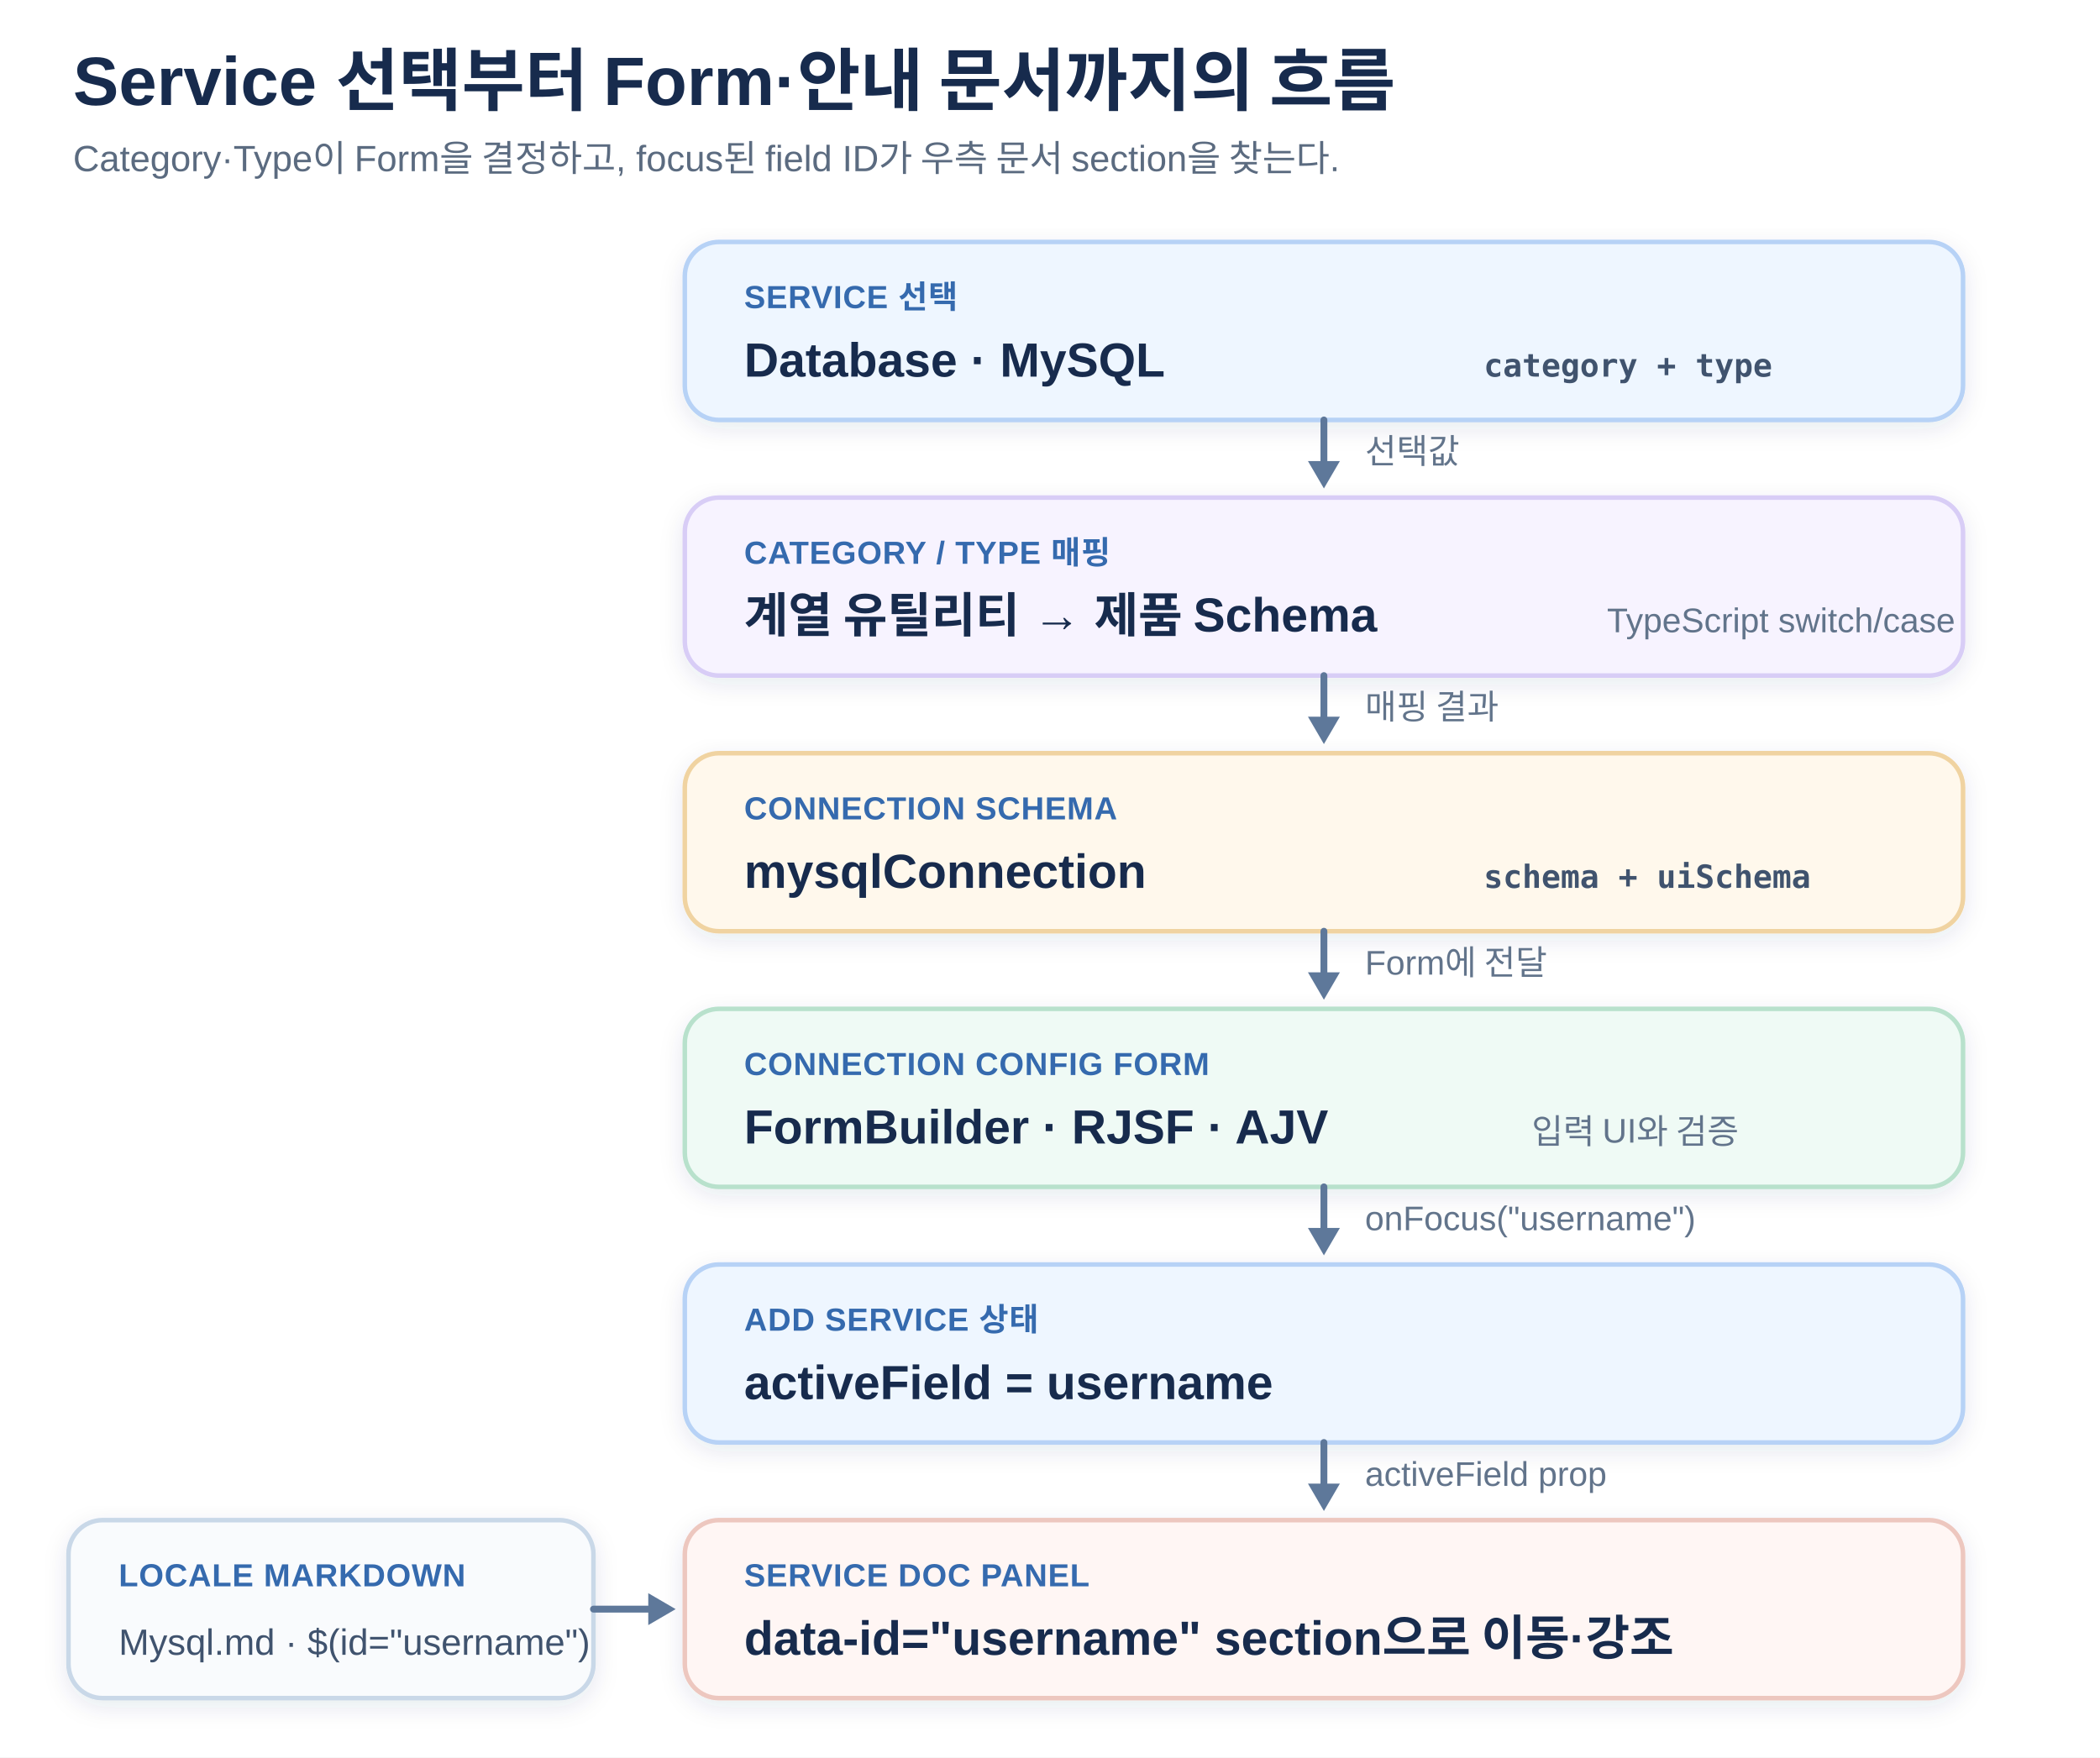
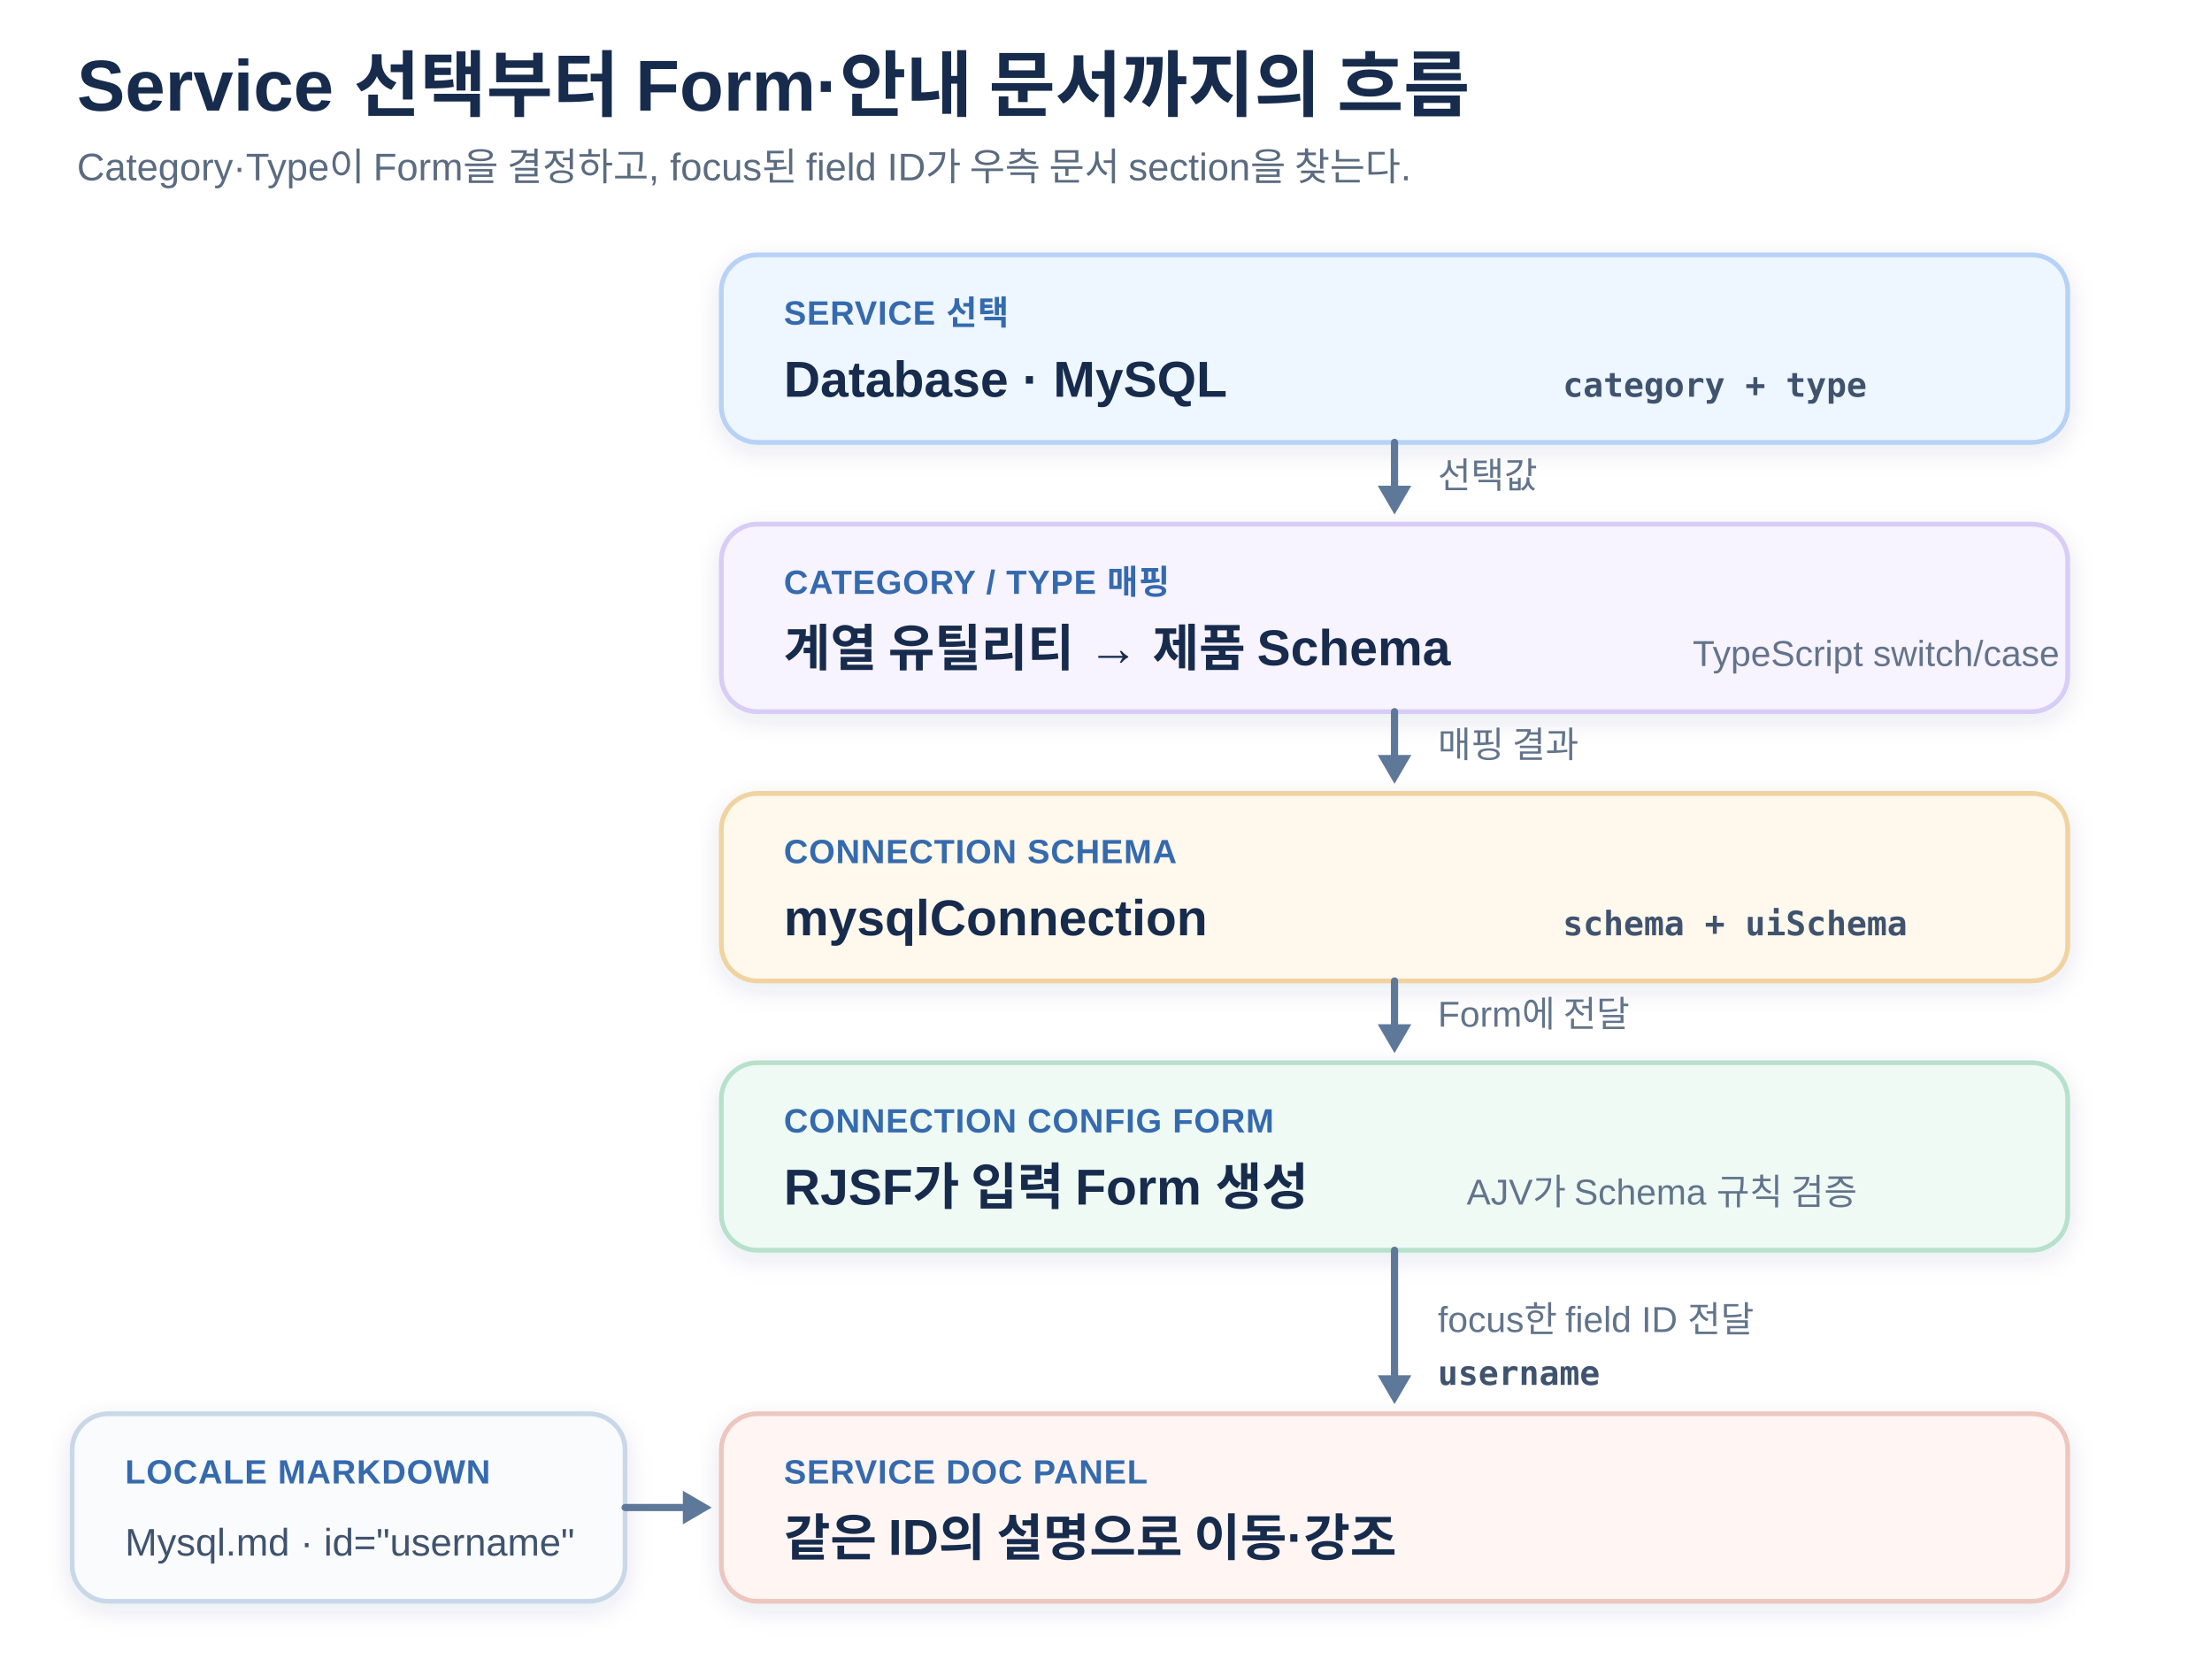
- <svg xmlns="http://www.w3.org/2000/svg" width="920" height="770" viewBox="0 0 920 770" role="img" aria-labelledby="title desc">
+ <svg xmlns="http://www.w3.org/2000/svg" width="920" height="690" viewBox="0 0 920 690" role="img" aria-labelledby="title desc">
  <defs>
    <filter id="shadow" x="-8%" y="-12%" width="116%" height="130%">
      <feDropShadow dx="0" dy="3" stdDeviation="5" flood-color="#263A5A" flood-opacity=".10" />
    </filter>
    <style>
      .title{font-family:'Apple SD Gothic Neo','Noto Sans KR','Helvetica Neue',Arial,sans-serif;font-size:30px;font-weight:700;fill:#172B4D}
      .sub{font-family:'Apple SD Gothic Neo','Noto Sans KR','Helvetica Neue',Arial,sans-serif;font-size:16px;font-weight:500;fill:#5B6B80}
      .label{font-family:'Apple SD Gothic Neo','Noto Sans KR','Helvetica Neue',Arial,sans-serif;font-size:14px;font-weight:700;fill:#356AAE;letter-spacing:.3px}
      .heading{font-family:'Apple SD Gothic Neo','Noto Sans KR','Helvetica Neue',Arial,sans-serif;font-size:21px;font-weight:700;fill:#172B4D}
      .body{font-family:'Apple SD Gothic Neo','Noto Sans KR','Helvetica Neue',Arial,sans-serif;font-size:16px;font-weight:500;fill:#40536E}
      .small{font-family:'Apple SD Gothic Neo','Noto Sans KR','Helvetica Neue',Arial,sans-serif;font-size:15px;font-weight:500;fill:#62748B}
      .mono{font-family:Menlo,Consolas,monospace;font-size:14px;font-weight:600;fill:#40536E}
      .flow{stroke:#5E789A;stroke-width:3;fill:none;stroke-linecap:round;stroke-linejoin:round}
    </style>
  </defs>
-   <rect width="920" height="770" fill="#FFFFFF" />
+   <rect width="920" height="690" fill="#FFFFFF" />
  <text class="title" x="32" y="46">Service 선택부터 Form·안내 문서까지의 흐름</text>
  <text class="sub" x="32" y="75">Category·Type이 Form을 결정하고, focus된 field ID가 우측 문서 section을 찾는다.</text>
  <g filter="url(#shadow)">
    <rect x="300" y="106" width="560" height="78" rx="15" fill="#EEF6FF" stroke="#B7D2F6" stroke-width="2" />
  </g>
  <text class="label" x="326" y="135">SERVICE 선택</text>
  <text class="heading" x="326" y="165">Database · MySQL</text>
  <text class="mono" x="650" y="165">category + type</text>
  <path class="flow" d="M580 184 V203" />
  <path d="M580 214 L573 202 H587 Z" fill="#5E789A" />
  <text class="small" x="598" y="203">선택값</text>
  <g filter="url(#shadow)">
    <rect x="300" y="218" width="560" height="78" rx="15" fill="#F7F3FF" stroke="#D8CDF6" stroke-width="2" />
  </g>
  <text class="label" x="326" y="247">CATEGORY / TYPE 매핑</text>
  <text class="heading" x="326" y="277">계열 유틸리티 → 제품 Schema</text>
  <text class="small" x="704" y="277">TypeScript switch/case</text>
  <path class="flow" d="M580 296 V315" />
  <path d="M580 326 L573 314 H587 Z" fill="#5E789A" />
  <text class="small" x="598" y="315">매핑 결과</text>
  <g filter="url(#shadow)">
    <rect x="300" y="330" width="560" height="78" rx="15" fill="#FFF8EC" stroke="#F0D3A1" stroke-width="2" />
  </g>
  <text class="label" x="326" y="359">CONNECTION SCHEMA</text>
  <text class="heading" x="326" y="389">mysqlConnection</text>
  <text class="mono" x="650" y="389">schema + uiSchema</text>
  <path class="flow" d="M580 408 V427" />
  <path d="M580 438 L573 426 H587 Z" fill="#5E789A" />
  <text class="small" x="598" y="427">Form에 전달</text>
  <g filter="url(#shadow)">
    <rect x="300" y="442" width="560" height="78" rx="15" fill="#EFFAF5" stroke="#B8E1CC" stroke-width="2" />
  </g>
  <text class="label" x="326" y="471">CONNECTION CONFIG FORM</text>
-   <text class="heading" x="326" y="501">FormBuilder · RJSF · AJV</text>
-   <text class="small" x="671" y="501">입력 UI와 검증</text>
-   <path class="flow" d="M580 520 V539" />
-   <path d="M580 550 L573 538 H587 Z" fill="#5E789A" />
-   <text class="small" x="598" y="539">onFocus("username")</text>
+   <text class="heading" x="326" y="501">RJSF가 입력 Form 생성</text>
+   <text class="small" x="610" y="501">AJV가 Schema 규칙 검증</text>
+   <path class="flow" d="M580 520 V573" />
+   <path d="M580 584 L573 572 H587 Z" fill="#5E789A" />
+   <text class="small" x="598" y="554">focus한 field ID 전달</text>
+   <text class="mono" x="598" y="576">username</text>
  <g filter="url(#shadow)">
-     <rect x="300" y="554" width="560" height="78" rx="15" fill="#EEF6FF" stroke="#B7D2F6" stroke-width="2" />
+     <rect x="300" y="588" width="560" height="78" rx="15" fill="#FFF6F4" stroke="#EDC7BF" stroke-width="2" />
  </g>
-   <text class="label" x="326" y="583">ADD SERVICE 상태</text>
-   <text class="heading" x="326" y="613">activeField = username</text>
-   <path class="flow" d="M580 632 V651" />
-   <path d="M580 662 L573 650 H587 Z" fill="#5E789A" />
-   <text class="small" x="598" y="651">activeField prop</text>
+   <text class="label" x="326" y="617">SERVICE DOC PANEL</text>
+   <text class="heading" x="326" y="647">같은 ID의 설명으로 이동·강조</text>
  <g filter="url(#shadow)">
-     <rect x="300" y="666" width="560" height="78" rx="15" fill="#FFF6F4" stroke="#EDC7BF" stroke-width="2" />
+     <rect x="30" y="588" width="230" height="78" rx="15" fill="#F9FBFD" stroke="#C9D8E8" stroke-width="2" />
  </g>
-   <text class="label" x="326" y="695">SERVICE DOC PANEL</text>
-   <text class="heading" x="326" y="725">data-id="username" section으로 이동·강조</text>
-   <g filter="url(#shadow)">
-     <rect x="30" y="666" width="230" height="78" rx="15" fill="#F9FBFD" stroke="#C9D8E8" stroke-width="2" />
-   </g>
-   <text class="label" x="52" y="695">LOCALE MARKDOWN</text>
-   <text class="body" x="52" y="725">Mysql.md · $(id="username")</text>
-   <path class="flow" d="M260 705 H284" />
-   <path d="M296 705 L284 698 V712 Z" fill="#5E789A" />
+   <text class="label" x="52" y="617">LOCALE MARKDOWN</text>
+   <text class="body" x="52" y="647">Mysql.md · id="username"</text>
+   <path class="flow" d="M260 627 H284" />
+   <path d="M296 627 L284 620 V634 Z" fill="#5E789A" />
</svg>
